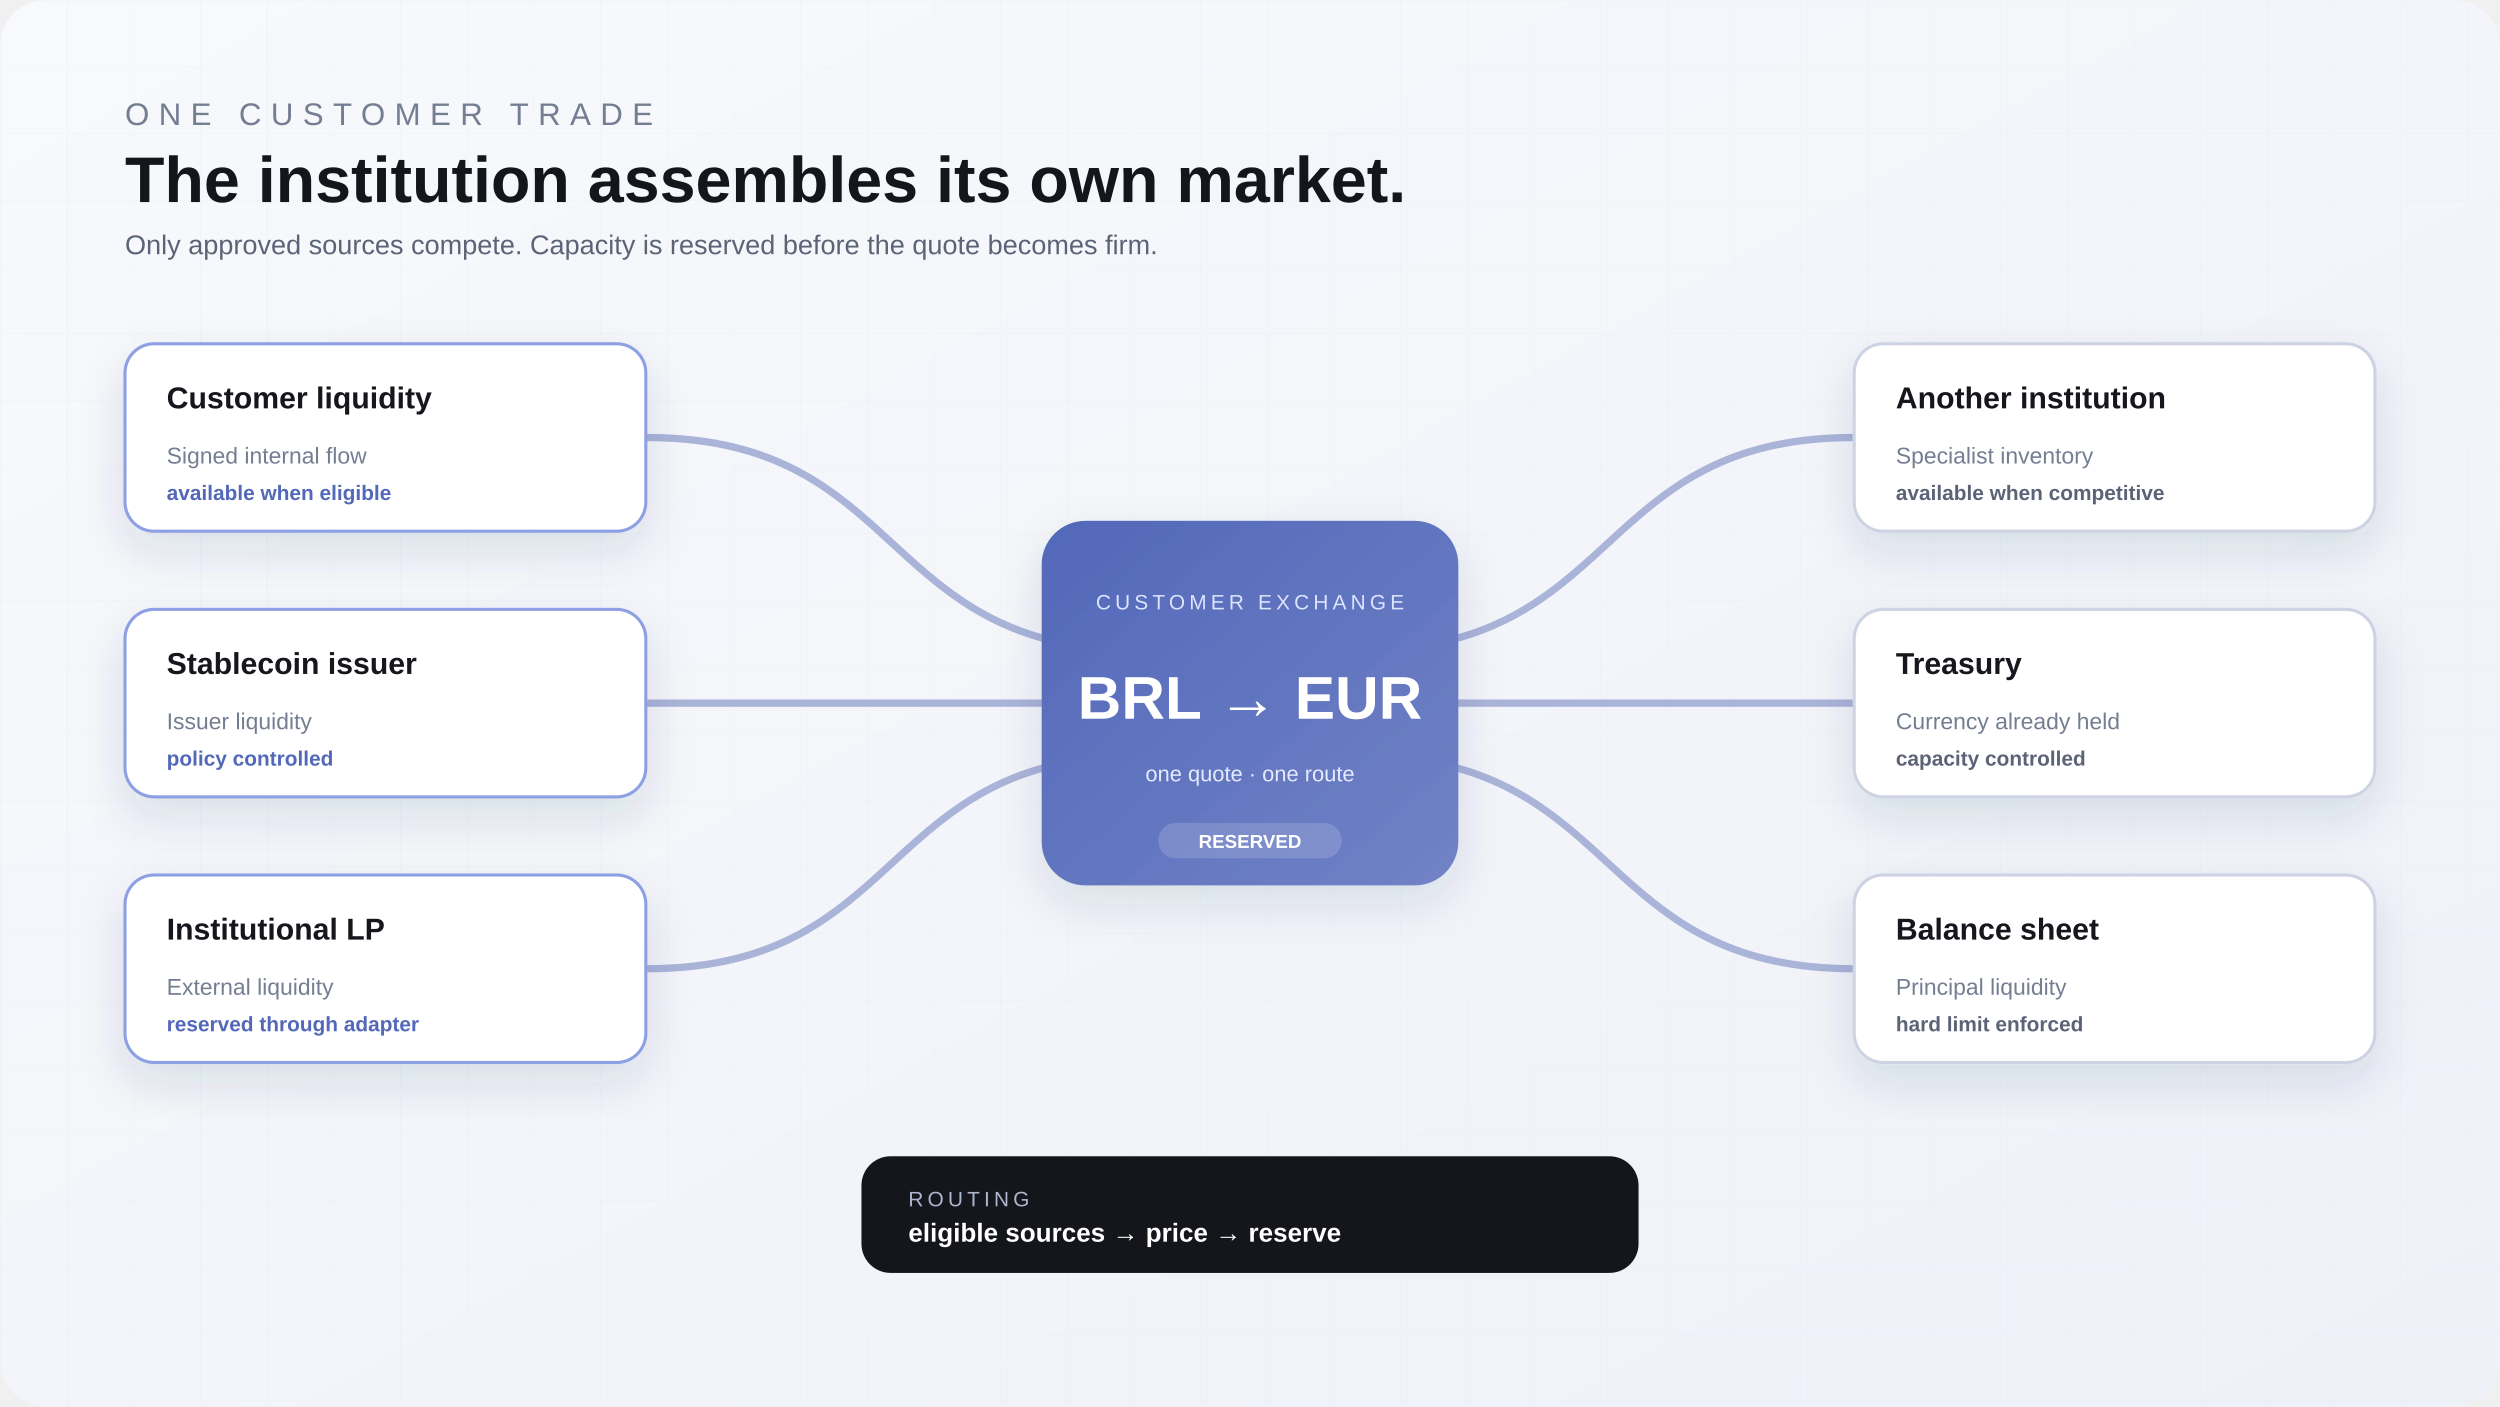
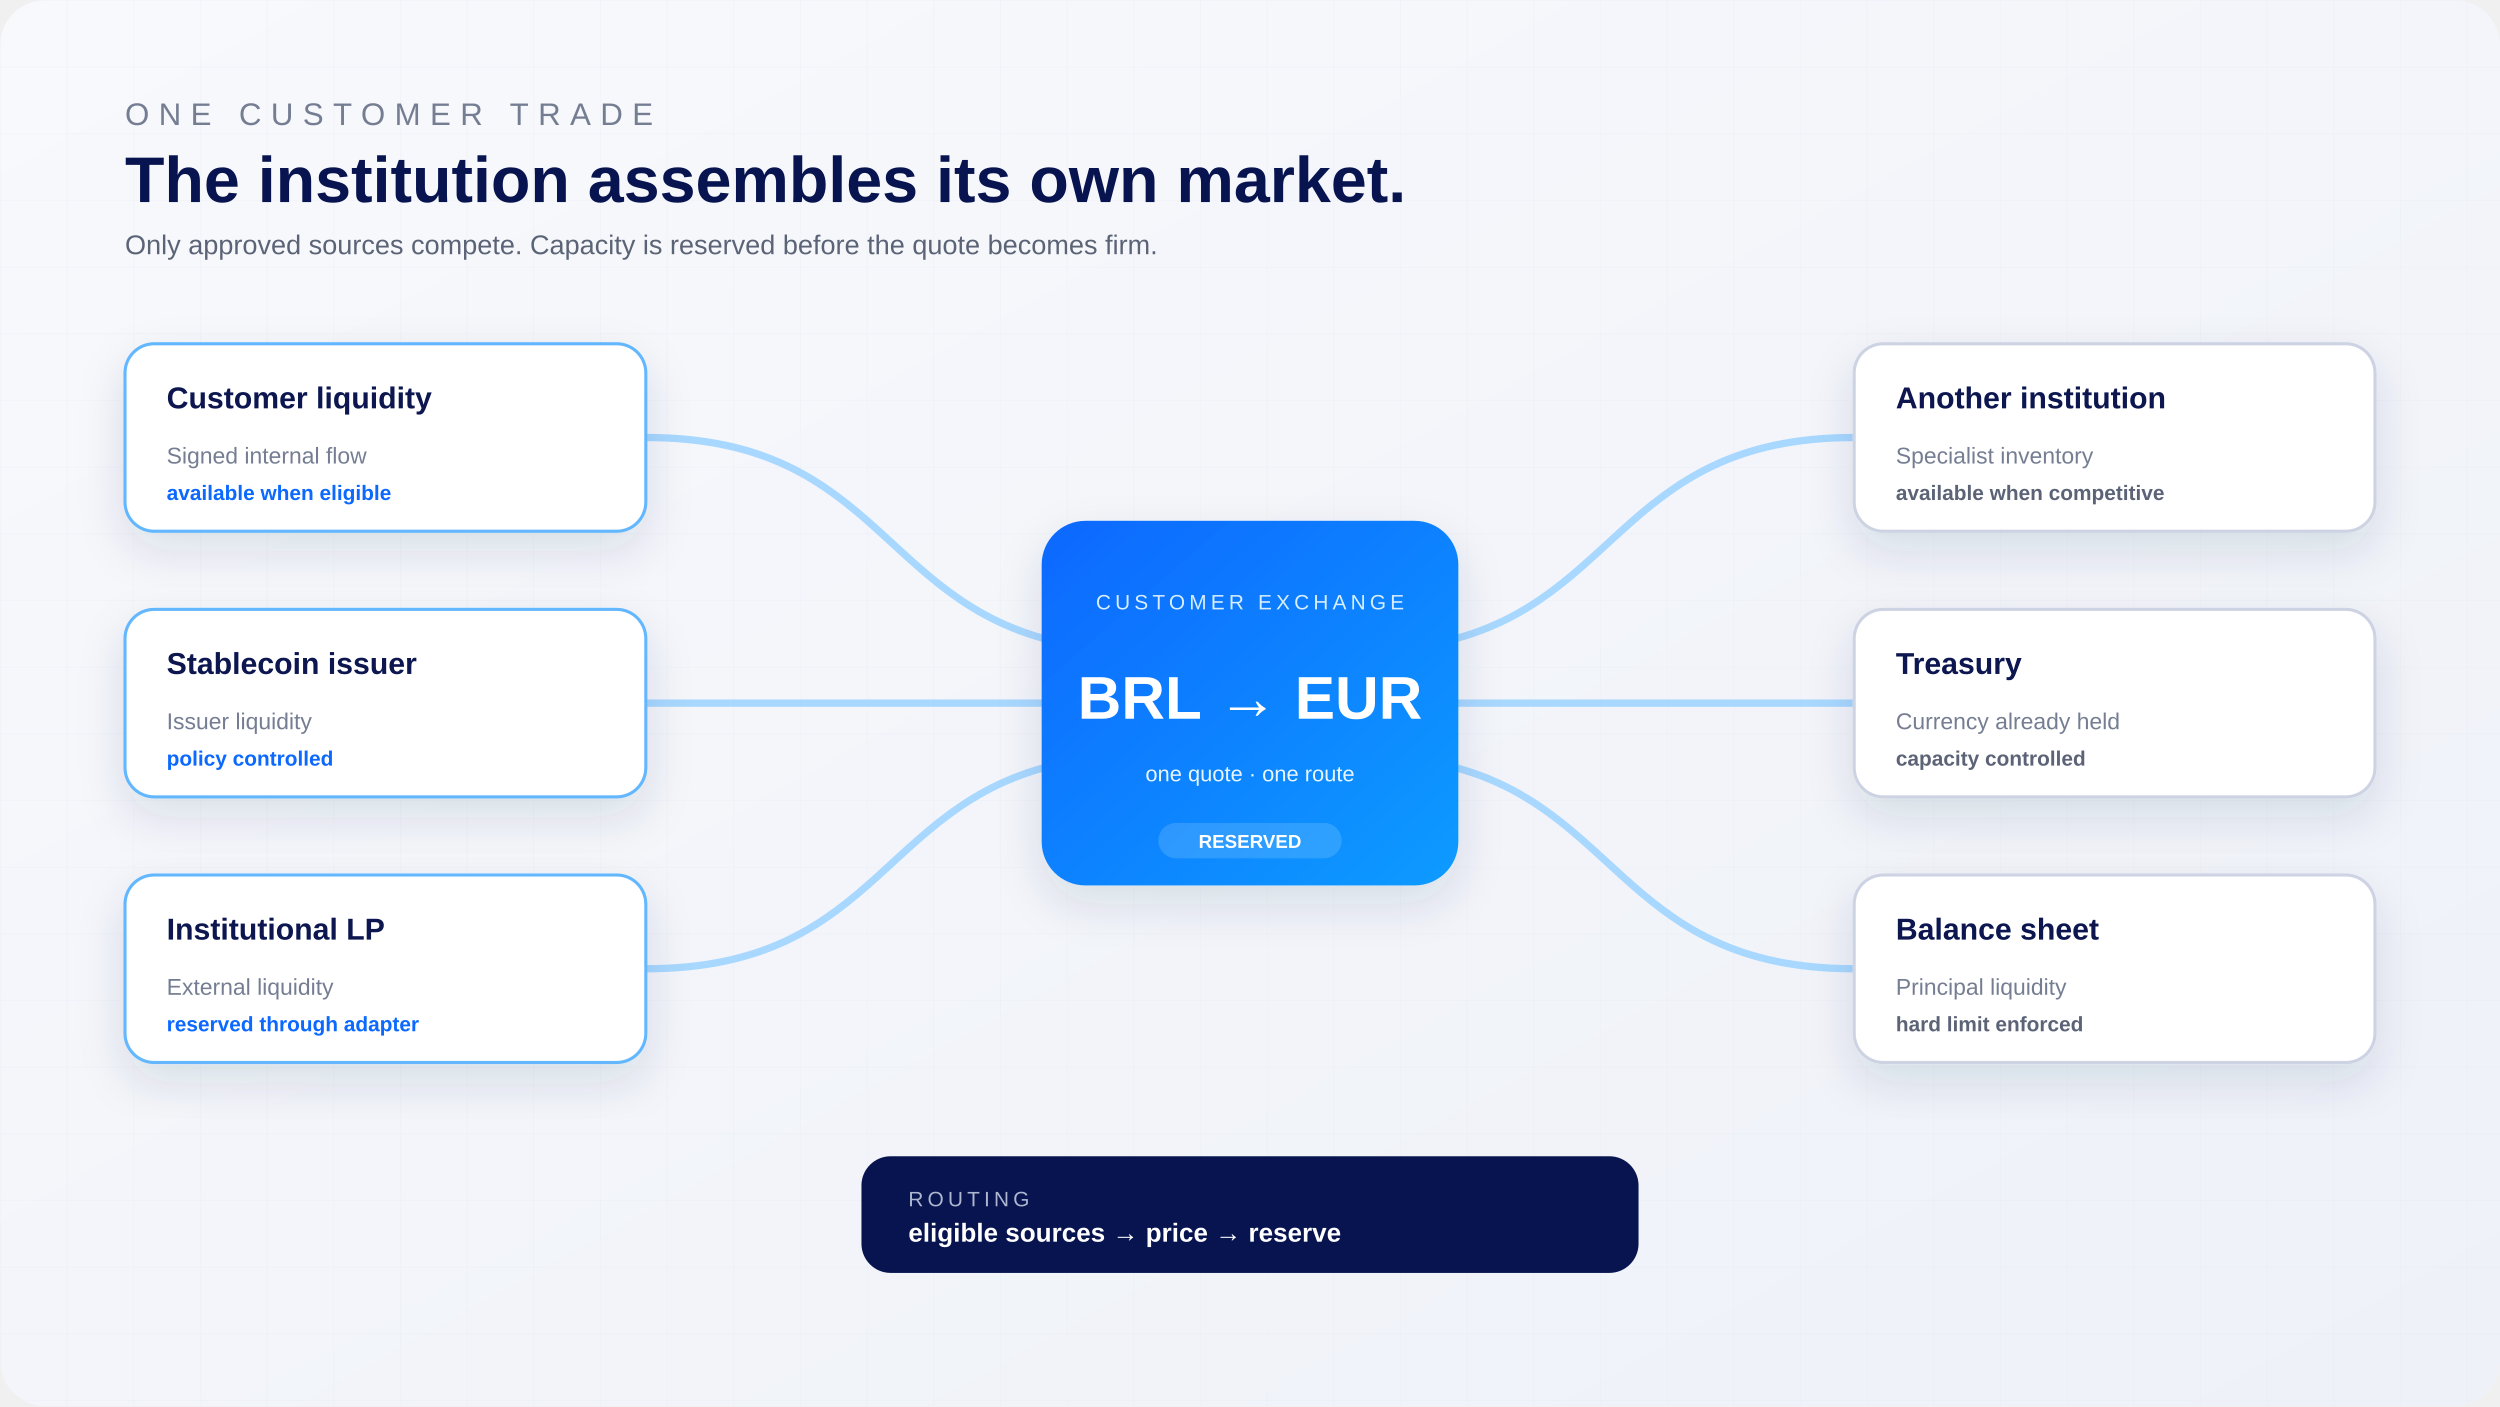
<svg xmlns="http://www.w3.org/2000/svg" width="2400" height="1350" viewBox="0 0 2400 1350" role="img" aria-labelledby="title desc">
  <defs>
    <linearGradient id="bg" x1="0" y1="0" x2="1" y2="1">
      <stop stop-color="#F8F9FC" />
      <stop offset="1" stop-color="#EEF1F8" />
    </linearGradient>
    <linearGradient id="core" x1="0" y1="0" x2="1" y2="1">
-       <stop stop-color="#5268B9" />
-       <stop offset="1" stop-color="#7182C6" />
+       <stop stop-color="#0868FF" />
+       <stop offset="1" stop-color="#0A9BFF" />
    </linearGradient>
    <filter id="shadow" x="-30%" y="-30%" width="160%" height="160%">
      <feDropShadow dx="0" dy="18" stdDeviation="22" flood-color="#24305A" flood-opacity=".12" />
    </filter>
    <pattern id="grid" width="64" height="64" patternUnits="userSpaceOnUse">
      <path d="M64 0H0V64" fill="none" stroke="#DDE2ED" stroke-width="1" />
    </pattern>
  </defs>
  <rect width="2400" height="1350" rx="44" fill="url(#bg)" />
  <rect width="2400" height="1350" rx="44" fill="url(#grid)" opacity=".35" />
  <text x="120" y="120" font-family="Arial,sans-serif" font-size="30" letter-spacing="9" fill="#747D92">ONE CUSTOMER TRADE</text>
-   <text x="120" y="194" font-family="Arial,sans-serif" font-size="62" font-weight="700" fill="#14161C">The institution assembles its own market.</text>
+   <text x="120" y="194" font-family="Arial,sans-serif" font-size="62" font-weight="700" fill="#07144F">The institution assembles its own market.</text>
  <text x="120" y="244" font-family="Arial,sans-serif" font-size="26" fill="#5B6376">Only approved sources compete. Capacity is reserved before the quote becomes firm.</text>
-   <g stroke="#AAB4D8" stroke-width="7" fill="none" stroke-linecap="round">
+   <g stroke="#A8D8FF" stroke-width="7" fill="none" stroke-linecap="round">
    <path d="M620 420 C850 420 845 590 1035 620" />
    <path d="M620 675 C835 675 855 675 1035 675" />
    <path d="M620 930 C850 930 845 760 1035 730" />
    <path d="M1780 420 C1550 420 1555 590 1365 620" />
    <path d="M1780 675 C1565 675 1545 675 1365 675" />
    <path d="M1780 930 C1550 930 1555 760 1365 730" />
  </g>
  <g filter="url(#shadow)">
    <rect x="1000" y="500" width="400" height="350" rx="42" fill="url(#core)" />
-     <text x="1200" y="585" text-anchor="middle" font-family="Arial,sans-serif" font-size="20" letter-spacing="4" fill="#DDE4FF">CUSTOMER EXCHANGE</text>
+     <text x="1200" y="585" text-anchor="middle" font-family="Arial,sans-serif" font-size="20" letter-spacing="4" fill="#D8EEFF">CUSTOMER EXCHANGE</text>
    <text x="1200" y="690" text-anchor="middle" font-family="Arial,sans-serif" font-size="58" font-weight="700" fill="#FFF">BRL → EUR</text>
-     <text x="1200" y="750" text-anchor="middle" font-family="Arial,sans-serif" font-size="21" fill="#E6EAFF">one quote · one route</text>
+     <text x="1200" y="750" text-anchor="middle" font-family="Arial,sans-serif" font-size="21" fill="#EAF5FF">one quote · one route</text>
    <rect x="1112" y="790" width="176" height="34" rx="17" fill="#FFF" opacity=".15" />
    <text x="1200" y="814" text-anchor="middle" font-family="Arial,sans-serif" font-size="18" font-weight="700" fill="#FFF">RESERVED</text>
  </g>
  <g font-family="Arial,sans-serif">
    <g transform="translate(120 330)" filter="url(#shadow)">
-       <rect width="500" height="180" rx="28" fill="#FFF" stroke="#8EA0E4" stroke-width="3" />
-       <text x="40" y="62" font-size="29" font-weight="700" fill="#14161C">Customer liquidity</text>
+       <rect width="500" height="180" rx="28" fill="#FFF" stroke="#64B7FF" stroke-width="3" />
+       <text x="40" y="62" font-size="29" font-weight="700" fill="#07144F">Customer liquidity</text>
      <text x="40" y="115" font-size="22" fill="#747D92">Signed internal flow</text>
-       <text x="40" y="150" font-size="20" font-weight="700" fill="#5268B9">available when eligible</text>
+       <text x="40" y="150" font-size="20" font-weight="700" fill="#0868FF">available when eligible</text>
    </g>
    <g transform="translate(120 585)" filter="url(#shadow)">
-       <rect width="500" height="180" rx="28" fill="#FFF" stroke="#8EA0E4" stroke-width="3" />
-       <text x="40" y="62" font-size="29" font-weight="700" fill="#14161C">Stablecoin issuer</text>
+       <rect width="500" height="180" rx="28" fill="#FFF" stroke="#64B7FF" stroke-width="3" />
+       <text x="40" y="62" font-size="29" font-weight="700" fill="#07144F">Stablecoin issuer</text>
      <text x="40" y="115" font-size="22" fill="#747D92">Issuer liquidity</text>
-       <text x="40" y="150" font-size="20" font-weight="700" fill="#5268B9">policy controlled</text>
+       <text x="40" y="150" font-size="20" font-weight="700" fill="#0868FF">policy controlled</text>
    </g>
    <g transform="translate(120 840)" filter="url(#shadow)">
-       <rect width="500" height="180" rx="28" fill="#FFF" stroke="#8EA0E4" stroke-width="3" />
-       <text x="40" y="62" font-size="29" font-weight="700" fill="#14161C">Institutional LP</text>
+       <rect width="500" height="180" rx="28" fill="#FFF" stroke="#64B7FF" stroke-width="3" />
+       <text x="40" y="62" font-size="29" font-weight="700" fill="#07144F">Institutional LP</text>
      <text x="40" y="115" font-size="22" fill="#747D92">External liquidity</text>
-       <text x="40" y="150" font-size="20" font-weight="700" fill="#5268B9">reserved through adapter</text>
+       <text x="40" y="150" font-size="20" font-weight="700" fill="#0868FF">reserved through adapter</text>
    </g>
    <g transform="translate(1780 330)" filter="url(#shadow)">
      <rect width="500" height="180" rx="28" fill="#FFF" stroke="#CDD3E3" stroke-width="3" />
-       <text x="40" y="62" font-size="29" font-weight="700" fill="#14161C">Another institution</text>
+       <text x="40" y="62" font-size="29" font-weight="700" fill="#07144F">Another institution</text>
      <text x="40" y="115" font-size="22" fill="#747D92">Specialist inventory</text>
      <text x="40" y="150" font-size="20" font-weight="700" fill="#5B6376">available when competitive</text>
    </g>
    <g transform="translate(1780 585)" filter="url(#shadow)">
      <rect width="500" height="180" rx="28" fill="#FFF" stroke="#CDD3E3" stroke-width="3" />
-       <text x="40" y="62" font-size="29" font-weight="700" fill="#14161C">Treasury</text>
+       <text x="40" y="62" font-size="29" font-weight="700" fill="#07144F">Treasury</text>
      <text x="40" y="115" font-size="22" fill="#747D92">Currency already held</text>
      <text x="40" y="150" font-size="20" font-weight="700" fill="#5B6376">capacity controlled</text>
    </g>
    <g transform="translate(1780 840)" filter="url(#shadow)">
      <rect width="500" height="180" rx="28" fill="#FFF" stroke="#CDD3E3" stroke-width="3" />
-       <text x="40" y="62" font-size="29" font-weight="700" fill="#14161C">Balance sheet</text>
+       <text x="40" y="62" font-size="29" font-weight="700" fill="#07144F">Balance sheet</text>
      <text x="40" y="115" font-size="22" fill="#747D92">Principal liquidity</text>
      <text x="40" y="150" font-size="20" font-weight="700" fill="#5B6376">hard limit enforced</text>
    </g>
  </g>
  <g transform="translate(827 1110)">
-     <rect width="746" height="112" rx="28" fill="#14161C" />
+     <rect width="746" height="112" rx="28" fill="#07144F" />
    <text x="45" y="48" font-family="Arial,sans-serif" font-size="20" letter-spacing="4" fill="#AEB7CF">ROUTING</text>
    <text x="45" y="82" font-family="Arial,sans-serif" font-size="25" font-weight="700" fill="#FFF">eligible sources → price → reserve</text>
  </g>
</svg>
